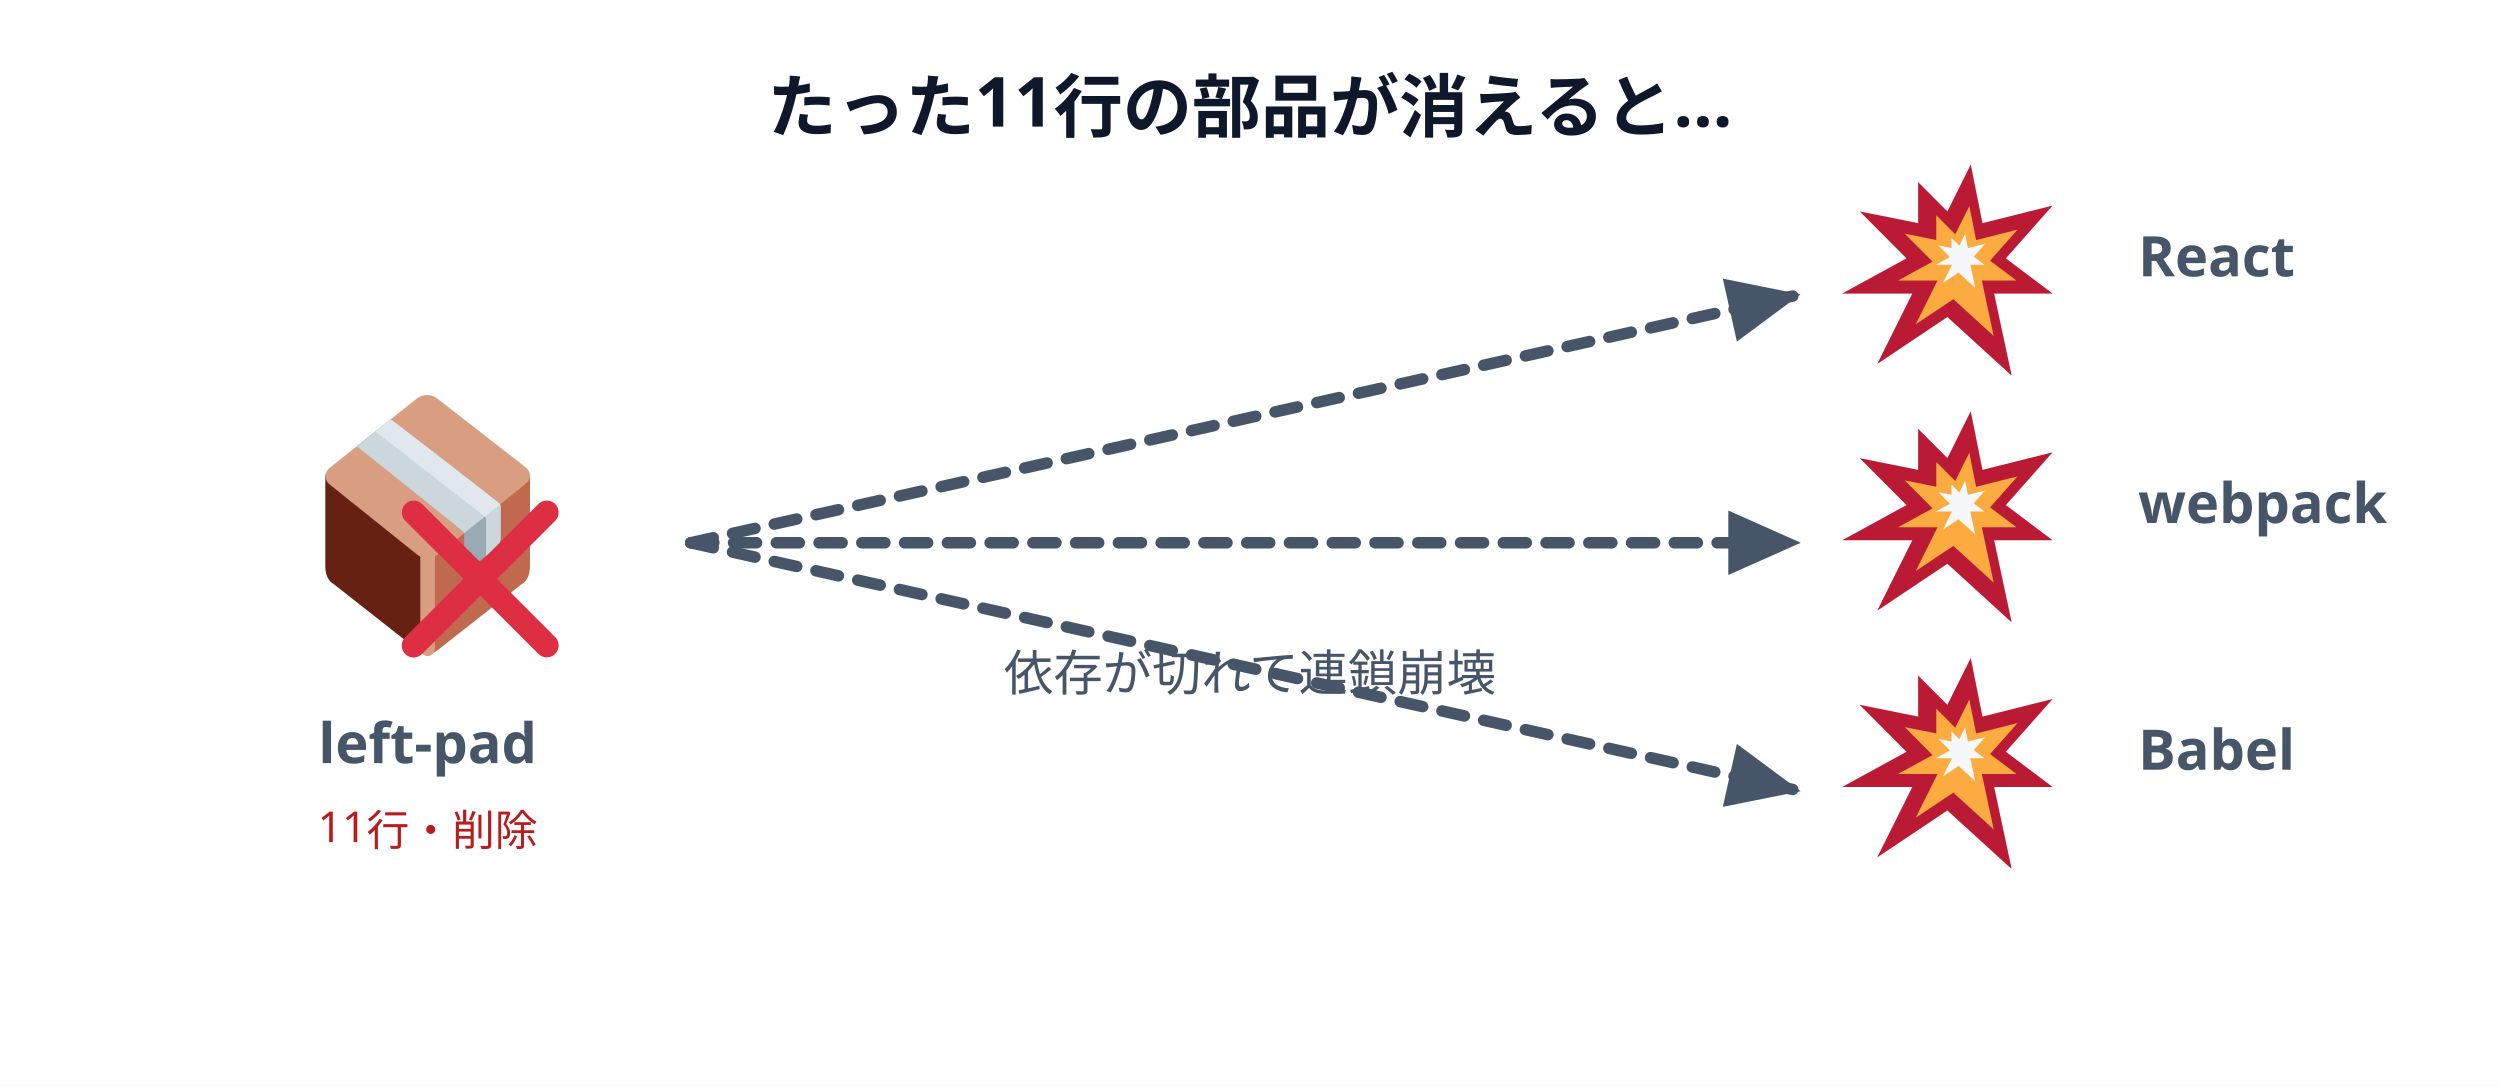
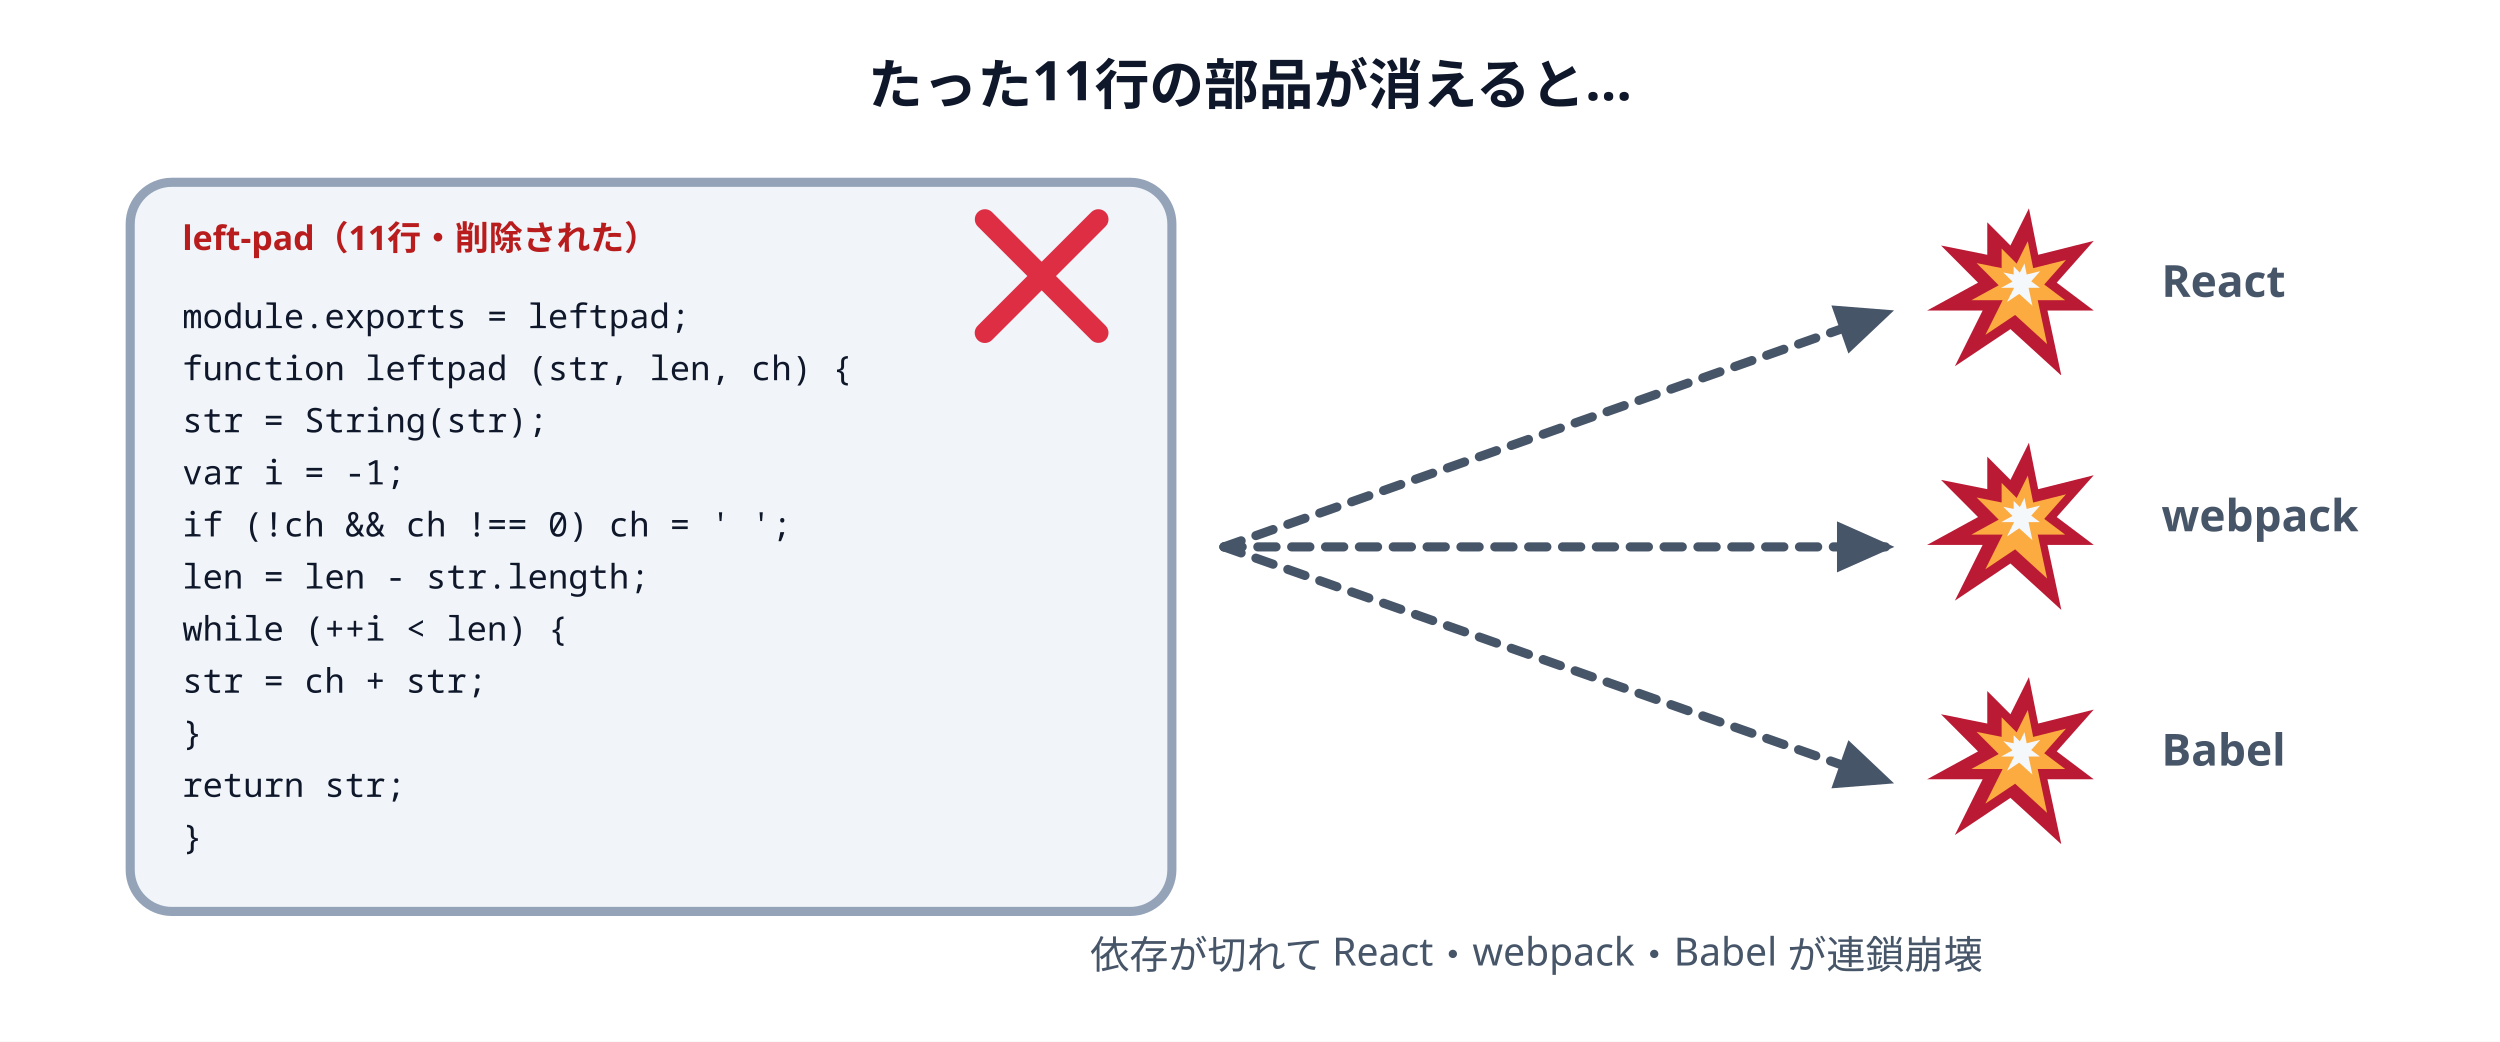
- <svg xmlns="http://www.w3.org/2000/svg" width="760" height="330" viewBox="0 0 760 330" font-family="'Hiragino Sans','Noto Sans JP','Yu Gothic','Segoe UI',sans-serif">
+ <svg xmlns="http://www.w3.org/2000/svg" width="960" height="400" viewBox="0 0 960 400" font-family="'Hiragino Sans','Noto Sans JP','Yu Gothic','Segoe UI',sans-serif">
  <defs>
    <marker id="aR" viewBox="0 0 10 10" refX="8" refY="5" markerWidth="7" markerHeight="7" orient="auto-start-reverse">
      <path d="M0 1 L9 5 L0 9 z" fill="#475569" />
    </marker>
    <marker id="aRsub" viewBox="0 0 10 10" refX="8" refY="5" markerWidth="7" markerHeight="7" orient="auto-start-reverse">
      <path d="M0 1 L9 5 L0 9 z" fill="#94a3b8" />
    </marker>
  </defs>
-   <rect x="0" y="0" width="760" height="330" fill="#ffffff" />
-   <text x="380" y="40" text-anchor="middle" font-size="21" fill="#0f172a" font-weight="700">たった11行の部品が消えると…</text>
-   <svg x="90" y="120" width="80" height="80" viewBox="0 0 36 36">
-     <path fill="#662113" d="M4 11v12.375c0 2.042 1.093 2.484 1.093 2.484l11.574 9.099C18.489 36.39 18 33.375 18 33.375V22L4 11z" />
-     <path fill="#C1694F" d="M32 11v12.375c0 2.042-1.063 2.484-1.063 2.484s-9.767 7.667-11.588 9.099C17.526 36.39 18 33.375 18 33.375V22l14-11z" />
-     <path fill="#D99E82" d="M19.289.5c-.753-.61-1.988-.61-2.742 0L4.565 10.029c-.754.61-.754 1.607 0 2.216l12.023 9.646c.754.609 1.989.609 2.743 0l12.104-9.73c.754-.609.754-1.606 0-2.216L19.289.5z" />
-     <path fill="#D99E82" d="M18 35.75c-.552 0-1-.482-1-1.078V21.745c0-.596.448-1.078 1-1.078.553 0 1 .482 1 1.078v12.927c0 .596-.447 1.078-1 1.078z" />
-     <path fill="#99AAB5" d="M28 18.836c0 1.104.104 1.646-1 2.442l-2.469 1.878c-1.104.797-1.531.113-1.531-.992v-2.961c0-.193-.026-.4-.278-.608C20.144 16.47 10.134 8.519 8.31 7.051l4.625-3.678c1.266.926 10.753 8.252 14.722 11.377.197.156.343.328.343.516v3.57z" />
-     <path fill="#CCD6DD" d="M27.656 14.75C23.688 11.625 14.201 4.299 12.935 3.373l-1.721 1.368-2.904 2.31c1.825 1.468 11.834 9.419 14.412 11.544.151.125.217.25.248.371L27.903 15c-.06-.087-.146-.171-.247-.25z" />
-     <path fill="#CCD6DD" d="M28 18.836v-3.57c0-.188-.146-.359-.344-.516-3.968-3.125-13.455-10.451-14.721-11.377l-2.073 1.649c3.393 2.669 12.481 9.681 14.86 11.573.256.204.278.415.278.608v4.836l1-.761c1.104-.797 1-1.338 1-2.442z" />
-     <path fill="#E1E8ED" d="M27.656 14.75C23.688 11.625 14.201 4.299 12.935 3.373l-2.073 1.649c3.393 2.669 12.481 9.681 14.86 11.573.037.029.06.059.087.088L27.903 15c-.06-.087-.146-.171-.247-.25z" />
-   </svg>
-   <svg x="120" y="150" width="52" height="52" viewBox="0 0 36 36">
+   <rect x="0" y="0" width="960" height="400" fill="#ffffff" />
+   <text x="480" y="40" text-anchor="middle" font-size="21" fill="#0f172a" font-weight="700">たった11行の部品が消えると…</text>
+   <rect x="50" y="70" width="400" height="280" rx="16" fill="#f1f5f9" stroke="#94a3b8" stroke-width="3.5" />
+   <text x="70" y="96" text-anchor="start" font-size="13" fill="#b91c1c" font-weight="700">left-pad（11行・削除された）</text>
+   <text x="70" y="126" text-anchor="start" font-size="13" fill="#0f172a" font-weight="400" font-family="'SFMono-Regular','Consolas','Noto Sans Mono','Courier New',monospace">module.exports = leftpad;</text>
+   <text x="70" y="146" text-anchor="start" font-size="13" fill="#0f172a" font-weight="400" font-family="'SFMono-Regular','Consolas','Noto Sans Mono','Courier New',monospace">function leftpad (str, len, ch) {</text>
+   <text x="70" y="166" text-anchor="start" font-size="13" fill="#0f172a" font-weight="400" font-family="'SFMono-Regular','Consolas','Noto Sans Mono','Courier New',monospace">  str = String(str);</text>
+   <text x="70" y="186" text-anchor="start" font-size="13" fill="#0f172a" font-weight="400" font-family="'SFMono-Regular','Consolas','Noto Sans Mono','Courier New',monospace">  var i = -1;</text>
+   <text x="70" y="206" text-anchor="start" font-size="13" fill="#0f172a" font-weight="400" font-family="'SFMono-Regular','Consolas','Noto Sans Mono','Courier New',monospace">  if (!ch &amp;&amp; ch !== 0) ch = ' ';</text>
+   <text x="70" y="226" text-anchor="start" font-size="13" fill="#0f172a" font-weight="400" font-family="'SFMono-Regular','Consolas','Noto Sans Mono','Courier New',monospace">  len = len - str.length;</text>
+   <text x="70" y="246" text-anchor="start" font-size="13" fill="#0f172a" font-weight="400" font-family="'SFMono-Regular','Consolas','Noto Sans Mono','Courier New',monospace">  while (++i &lt; len) {</text>
+   <text x="70" y="266" text-anchor="start" font-size="13" fill="#0f172a" font-weight="400" font-family="'SFMono-Regular','Consolas','Noto Sans Mono','Courier New',monospace">    str = ch + str;</text>
+   <text x="70" y="286" text-anchor="start" font-size="13" fill="#0f172a" font-weight="400" font-family="'SFMono-Regular','Consolas','Noto Sans Mono','Courier New',monospace">  }</text>
+   <text x="70" y="306" text-anchor="start" font-size="13" fill="#0f172a" font-weight="400" font-family="'SFMono-Regular','Consolas','Noto Sans Mono','Courier New',monospace">  return str;</text>
+   <text x="70" y="326" text-anchor="start" font-size="13" fill="#0f172a" font-weight="400" font-family="'SFMono-Regular','Consolas','Noto Sans Mono','Courier New',monospace">}</text>
+   <svg x="372" y="78" width="56" height="56" viewBox="0 0 36 36">
    <path fill="#DD2E44" d="M21.533 18.002L33.768 5.768c.976-.976.976-2.559 0-3.535-.977-.977-2.559-.977-3.535 0L17.998 14.467 5.764 2.233c-.976-.977-2.56-.977-3.535 0-.977.976-.977 2.559 0 3.535l12.234 12.234L2.201 30.265c-.977.977-.977 2.559 0 3.535.488.488 1.128.732 1.768.732s1.28-.244 1.768-.732l12.262-12.263 12.234 12.234c.488.488 1.128.732 1.768.732.64 0 1.279-.244 1.768-.732.976-.977.976-2.559 0-3.535L21.533 18.002z" />
  </svg>
-   <text x="130" y="232" text-anchor="middle" font-size="17" fill="#475569" font-weight="600">left-pad</text>
-   <text x="130" y="256" text-anchor="middle" font-size="13" fill="#b91c1c" font-weight="400">11行・削除</text>
-   <svg x="560" y="50" width="64" height="64" viewBox="0 0 36 36">
+   <svg x="740" y="80" width="64" height="64" viewBox="0 0 36 36">
    <path fill="#BB1A34" d="M22 0l-4 8.028-5-5.018v7.024L3 8.028l8 8.028-11 6.02h12L6 34.118l12-8.028 11 10.035-3-14.049h10l-8-6.021 8-9.031-12 3.01L22 0z" />
    <path fill="#FCAB40" d="M22.914 12.924l1.86-.467L30 11.146l-3.381 3.816-1.319 1.49 1.59 1.195 2.925 2.202h-5.918l.473 2.218 1.551 7.26-5.845-5.332-1.056-.964-1.188.795-5.24 3.506 2.406-4.828 1.322-2.655H9.564l3.759-2.059 2.145-1.172-1.727-1.735-3.044-3.053 3.221.646 2.186.439V8.686l1.45 1.455 1.794 1.799 1.133-2.276 1.273-2.556" />
    <path fill="#F5F8FA" d="M21.512 14.301l.767-.193 2.158-.541-1.396 1.576-.545.615.656.493 1.208.909h-2.443l.195.916.641 2.997-2.413-2.201-.437-.398-.49.328-2.163 1.448.993-1.994.546-1.096H16l1.553-.85.885-.484-.713-.716-1.257-1.261 1.329.267.903.181v-1.745l.599.6.74.743.468-.939.525-1.056" />
  </svg>
-   <text x="650" y="84" text-anchor="start" font-size="17" fill="#475569" font-weight="600">React</text>
-   <line x1="210" y1="165" x2="545" y2="90" stroke="#475569" stroke-width="3.5" stroke-linecap="round" stroke-linejoin="round" stroke-dasharray="7 6" marker-end="url(#aR)" />
-   <svg x="560" y="125" width="64" height="64" viewBox="0 0 36 36">
+   <text x="830" y="114" text-anchor="start" font-size="17" fill="#475569" font-weight="600">React</text>
+   <line x1="470" y1="210" x2="725" y2="120" stroke="#475569" stroke-width="3.5" stroke-linecap="round" stroke-linejoin="round" stroke-dasharray="7 6" marker-end="url(#aR)" />
+   <svg x="740" y="170" width="64" height="64" viewBox="0 0 36 36">
    <path fill="#BB1A34" d="M22 0l-4 8.028-5-5.018v7.024L3 8.028l8 8.028-11 6.02h12L6 34.118l12-8.028 11 10.035-3-14.049h10l-8-6.021 8-9.031-12 3.01L22 0z" />
    <path fill="#FCAB40" d="M22.914 12.924l1.86-.467L30 11.146l-3.381 3.816-1.319 1.49 1.59 1.195 2.925 2.202h-5.918l.473 2.218 1.551 7.26-5.845-5.332-1.056-.964-1.188.795-5.24 3.506 2.406-4.828 1.322-2.655H9.564l3.759-2.059 2.145-1.172-1.727-1.735-3.044-3.053 3.221.646 2.186.439V8.686l1.45 1.455 1.794 1.799 1.133-2.276 1.273-2.556" />
    <path fill="#F5F8FA" d="M21.512 14.301l.767-.193 2.158-.541-1.396 1.576-.545.615.656.493 1.208.909h-2.443l.195.916.641 2.997-2.413-2.201-.437-.398-.49.328-2.163 1.448.993-1.994.546-1.096H16l1.553-.85.885-.484-.713-.716-1.257-1.261 1.329.267.903.181v-1.745l.599.6.74.743.468-.939.525-1.056" />
  </svg>
-   <text x="650" y="159" text-anchor="start" font-size="17" fill="#475569" font-weight="600">webpack</text>
-   <line x1="210" y1="165" x2="545" y2="165" stroke="#475569" stroke-width="3.5" stroke-linecap="round" stroke-linejoin="round" stroke-dasharray="7 6" marker-end="url(#aR)" />
-   <svg x="560" y="200" width="64" height="64" viewBox="0 0 36 36">
+   <text x="830" y="204" text-anchor="start" font-size="17" fill="#475569" font-weight="600">webpack</text>
+   <line x1="470" y1="210" x2="725" y2="210" stroke="#475569" stroke-width="3.5" stroke-linecap="round" stroke-linejoin="round" stroke-dasharray="7 6" marker-end="url(#aR)" />
+   <svg x="740" y="260" width="64" height="64" viewBox="0 0 36 36">
    <path fill="#BB1A34" d="M22 0l-4 8.028-5-5.018v7.024L3 8.028l8 8.028-11 6.02h12L6 34.118l12-8.028 11 10.035-3-14.049h10l-8-6.021 8-9.031-12 3.01L22 0z" />
    <path fill="#FCAB40" d="M22.914 12.924l1.86-.467L30 11.146l-3.381 3.816-1.319 1.49 1.59 1.195 2.925 2.202h-5.918l.473 2.218 1.551 7.26-5.845-5.332-1.056-.964-1.188.795-5.24 3.506 2.406-4.828 1.322-2.655H9.564l3.759-2.059 2.145-1.172-1.727-1.735-3.044-3.053 3.221.646 2.186.439V8.686l1.45 1.455 1.794 1.799 1.133-2.276 1.273-2.556" />
    <path fill="#F5F8FA" d="M21.512 14.301l.767-.193 2.158-.541-1.396 1.576-.545.615.656.493 1.208.909h-2.443l.195.916.641 2.997-2.413-2.201-.437-.398-.49.328-2.163 1.448.993-1.994.546-1.096H16l1.553-.85.885-.484-.713-.716-1.257-1.261 1.329.267.903.181v-1.745l.599.6.74.743.468-.939.525-1.056" />
  </svg>
-   <text x="650" y="234" text-anchor="start" font-size="17" fill="#475569" font-weight="600">Babel</text>
-   <line x1="210" y1="165" x2="545" y2="240" stroke="#475569" stroke-width="3.5" stroke-linecap="round" stroke-linejoin="round" stroke-dasharray="7 6" marker-end="url(#aR)" />
-   <text x="380" y="210" text-anchor="middle" font-size="15" fill="#475569" font-weight="400">依存が切れて連鎖崩壊</text>
+   <text x="830" y="294" text-anchor="start" font-size="17" fill="#475569" font-weight="600">Babel</text>
+   <line x1="470" y1="210" x2="725" y2="300" stroke="#475569" stroke-width="3.5" stroke-linecap="round" stroke-linejoin="round" stroke-dasharray="7 6" marker-end="url(#aR)" />
+   <text x="590" y="372" text-anchor="middle" font-size="15" fill="#475569" font-weight="400">依存が切れて React・webpack・Babel が連鎖崩壊</text>
</svg>
